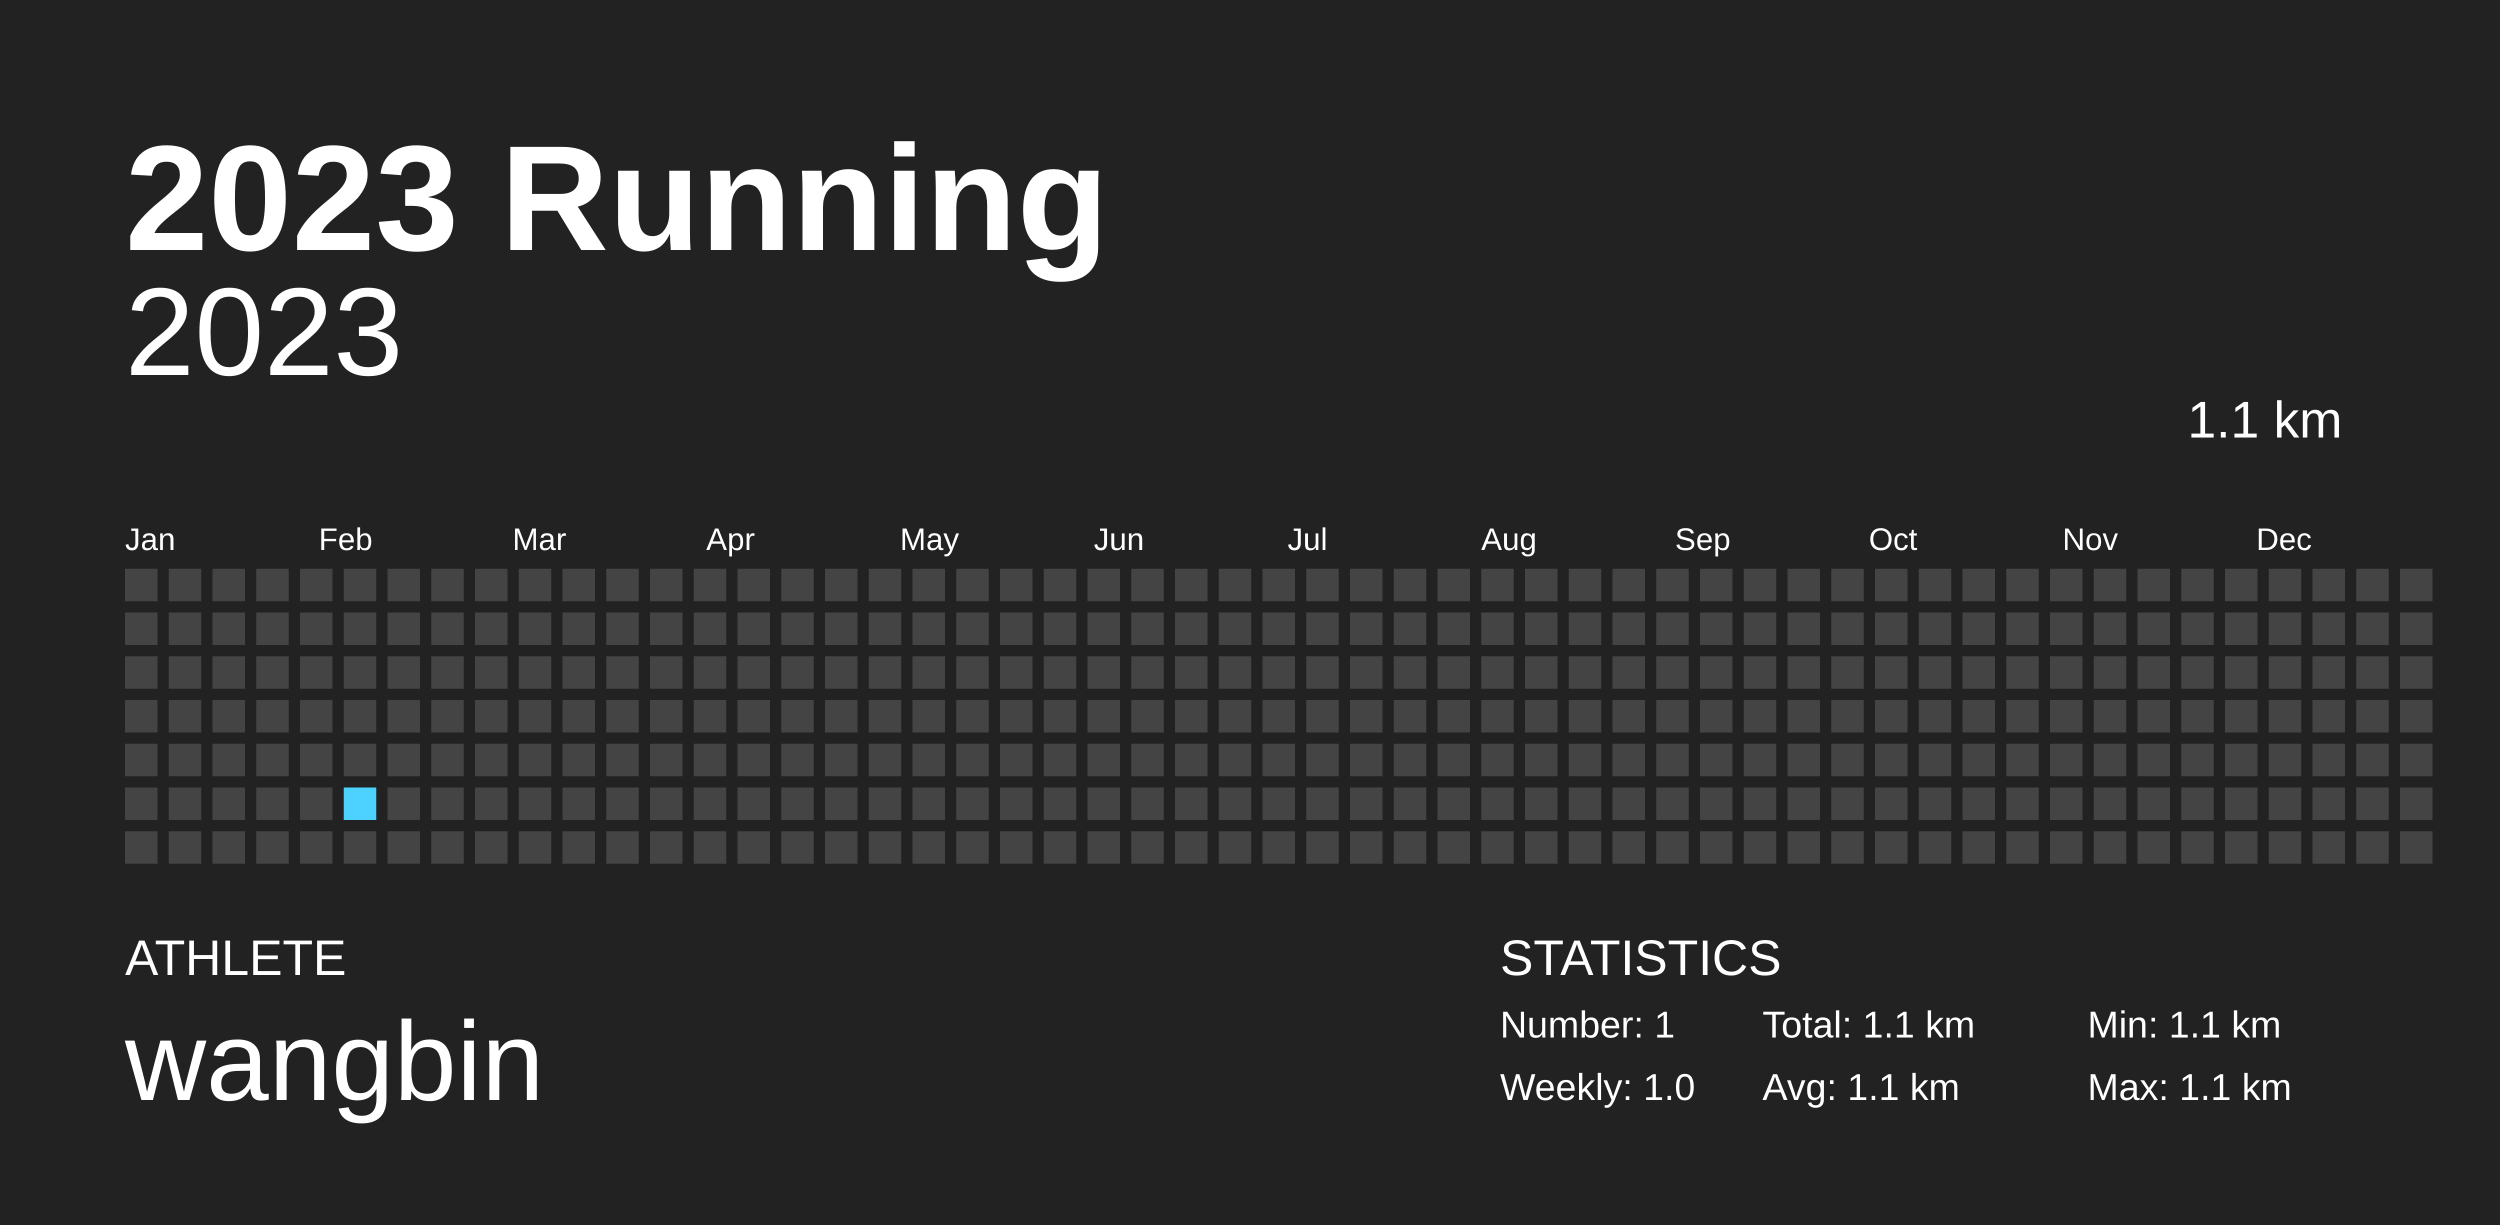
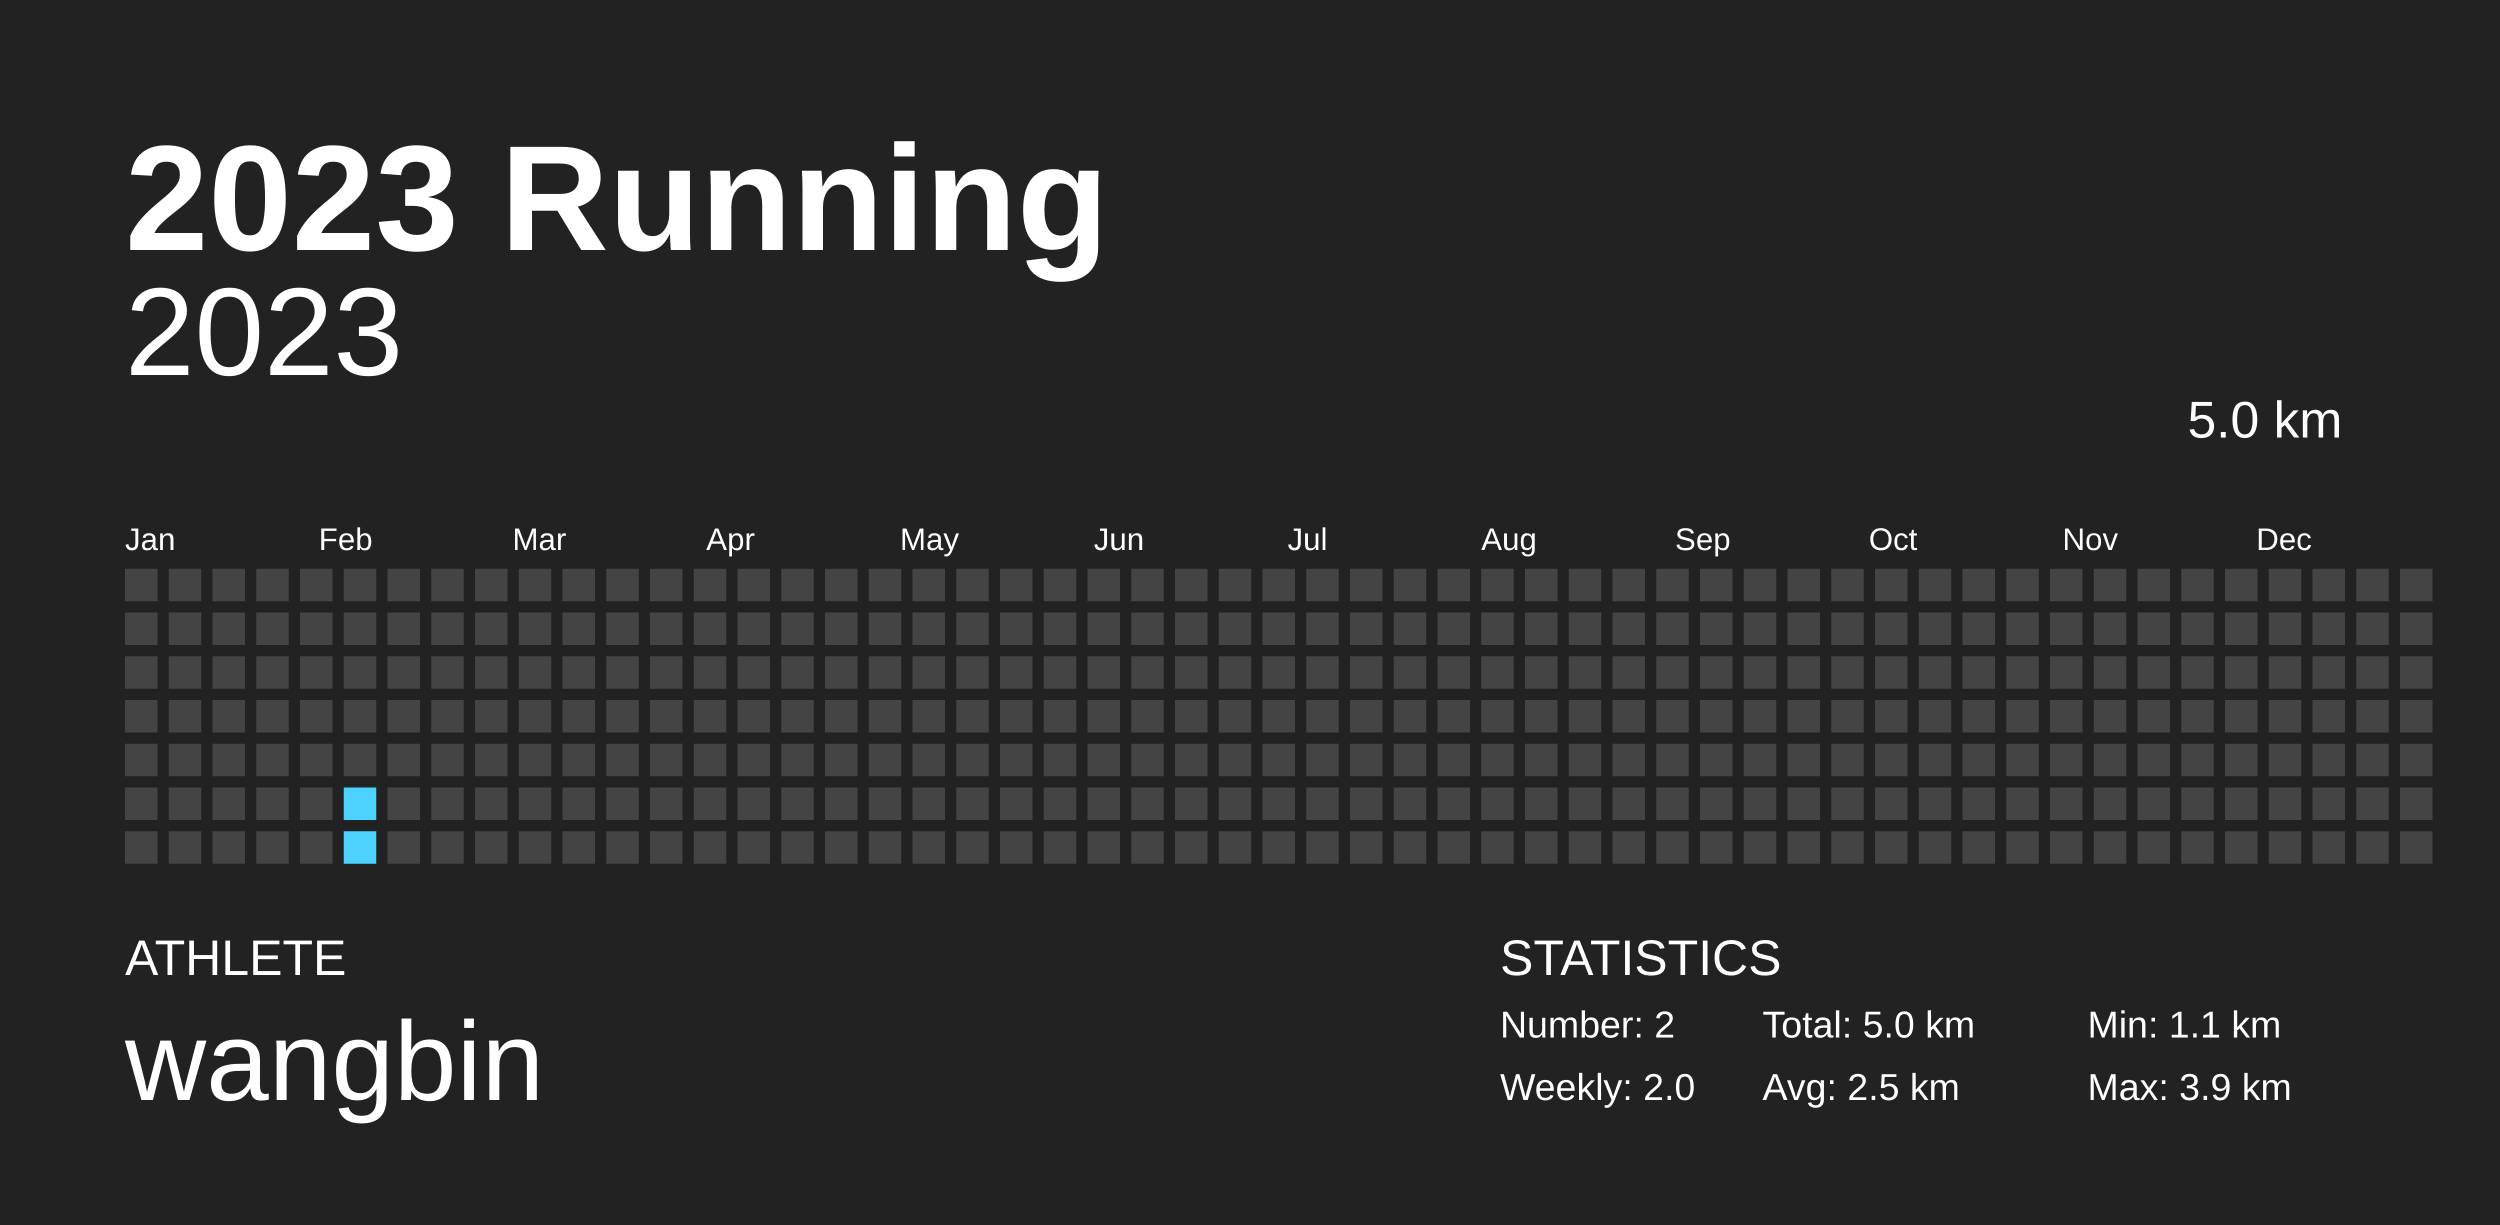
<svg xmlns="http://www.w3.org/2000/svg" baseProfile="full" height="98mm" version="1.1" viewBox="0,0,200,98" width="200mm">
  <defs />
  <rect fill="#222222" height="98" width="200" x="0" y="0" />
  <text fill="#FFFFFF" style="font-size:12px; font-family:Arial; font-weight:bold;" x="10" y="20">2023 Running</text>
  <text fill="#FFFFFF" style="font-size:4px; font-family:Arial" x="10" y="78">ATHLETE</text>
  <text fill="#FFFFFF" style="font-size:9px; font-family:Arial" x="10" y="88">wangbin</text>
  <text fill="#FFFFFF" style="font-size:4px; font-family:Arial" x="120" y="78">STATISTICS</text>
-   <text fill="#FFFFFF" style="font-size:3px; font-family:Arial" x="120" y="83">Number: 1</text>
-   <text fill="#FFFFFF" style="font-size:3px; font-family:Arial" x="120" y="88">Weekly: 1.0</text>
-   <text fill="#FFFFFF" style="font-size:3px; font-family:Arial" x="141" y="83">Total: 1.1 km</text>
-   <text fill="#FFFFFF" style="font-size:3px; font-family:Arial" x="141" y="88">Avg: 1.1 km</text>
+   <text fill="#FFFFFF" style="font-size:3px; font-family:Arial" x="120" y="83">Number: 2</text>
+   <text fill="#FFFFFF" style="font-size:3px; font-family:Arial" x="120" y="88">Weekly: 2.0</text>
+   <text fill="#FFFFFF" style="font-size:3px; font-family:Arial" x="141" y="83">Total: 5.0 km</text>
+   <text fill="#FFFFFF" style="font-size:3px; font-family:Arial" x="141" y="88">Avg: 2.5 km</text>
  <text fill="#FFFFFF" style="font-size:3px; font-family:Arial" x="167" y="83">Min: 1.1 km</text>
-   <text fill="#FFFFFF" style="font-size:3px; font-family:Arial" x="167" y="88">Max: 1.1 km</text>
+   <text fill="#FFFFFF" style="font-size:3px; font-family:Arial" x="167" y="88">Max: 3.9 km</text>
  <text alignment-baseline="hanging" fill="#FFFFFF" style="font-size:10.0px; font-family:Arial;" x="10" y="30">2023</text>
-   <text alignment-baseline="hanging" fill="#FFFFFF" style="font-size:4.125px; font-family:Arial;" x="175" y="35">1.1 km</text>
+   <text alignment-baseline="hanging" fill="#FFFFFF" style="font-size:4.125px; font-family:Arial;" x="175" y="35">5.0 km</text>
  <text fill="#FFFFFF" style="font-size:2.5px; font-family:Arial" x="10.0" y="44">Jan</text>
  <text fill="#FFFFFF" style="font-size:2.5px; font-family:Arial" x="25.5" y="44">Feb</text>
  <text fill="#FFFFFF" style="font-size:2.5px; font-family:Arial" x="41.0" y="44">Mar</text>
  <text fill="#FFFFFF" style="font-size:2.5px; font-family:Arial" x="56.5" y="44">Apr</text>
  <text fill="#FFFFFF" style="font-size:2.5px; font-family:Arial" x="72.0" y="44">May</text>
  <text fill="#FFFFFF" style="font-size:2.5px; font-family:Arial" x="87.5" y="44">Jun</text>
  <text fill="#FFFFFF" style="font-size:2.5px; font-family:Arial" x="103.0" y="44">Jul</text>
  <text fill="#FFFFFF" style="font-size:2.5px; font-family:Arial" x="118.5" y="44">Aug</text>
  <text fill="#FFFFFF" style="font-size:2.5px; font-family:Arial" x="134.0" y="44">Sep</text>
  <text fill="#FFFFFF" style="font-size:2.5px; font-family:Arial" x="149.5" y="44">Oct</text>
  <text fill="#FFFFFF" style="font-size:2.5px; font-family:Arial" x="165.0" y="44">Nov</text>
  <text fill="#FFFFFF" style="font-size:2.5px; font-family:Arial" x="180.5" y="44">Dec</text>
  <rect fill="#444444" height="2.6" width="2.6" x="10.0" y="45.5" />
  <rect fill="#444444" height="2.6" width="2.6" x="10.0" y="49.0" />
  <rect fill="#444444" height="2.6" width="2.6" x="10.0" y="52.5" />
  <rect fill="#444444" height="2.6" width="2.6" x="10.0" y="56.0" />
  <rect fill="#444444" height="2.6" width="2.6" x="10.0" y="59.5" />
  <rect fill="#444444" height="2.6" width="2.6" x="10.0" y="63.0" />
  <rect fill="#444444" height="2.6" width="2.6" x="10.0" y="66.5" />
  <rect fill="#444444" height="2.6" width="2.6" x="13.5" y="45.5" />
  <rect fill="#444444" height="2.6" width="2.6" x="13.5" y="49.0" />
  <rect fill="#444444" height="2.6" width="2.6" x="13.5" y="52.5" />
  <rect fill="#444444" height="2.6" width="2.6" x="13.5" y="56.0" />
  <rect fill="#444444" height="2.6" width="2.6" x="13.5" y="59.5" />
  <rect fill="#444444" height="2.6" width="2.6" x="13.5" y="63.0" />
  <rect fill="#444444" height="2.6" width="2.6" x="13.5" y="66.5" />
  <rect fill="#444444" height="2.6" width="2.6" x="17.0" y="45.5" />
  <rect fill="#444444" height="2.6" width="2.6" x="17.0" y="49.0" />
  <rect fill="#444444" height="2.6" width="2.6" x="17.0" y="52.5" />
  <rect fill="#444444" height="2.6" width="2.6" x="17.0" y="56.0" />
  <rect fill="#444444" height="2.6" width="2.6" x="17.0" y="59.5" />
  <rect fill="#444444" height="2.6" width="2.6" x="17.0" y="63.0" />
  <rect fill="#444444" height="2.6" width="2.6" x="17.0" y="66.5" />
  <rect fill="#444444" height="2.6" width="2.6" x="20.5" y="45.5" />
  <rect fill="#444444" height="2.6" width="2.6" x="20.5" y="49.0" />
  <rect fill="#444444" height="2.6" width="2.6" x="20.5" y="52.5" />
  <rect fill="#444444" height="2.6" width="2.6" x="20.5" y="56.0" />
  <rect fill="#444444" height="2.6" width="2.6" x="20.5" y="59.5" />
  <rect fill="#444444" height="2.6" width="2.6" x="20.5" y="63.0" />
  <rect fill="#444444" height="2.6" width="2.6" x="20.5" y="66.5" />
  <rect fill="#444444" height="2.6" width="2.6" x="24.0" y="45.5" />
  <rect fill="#444444" height="2.6" width="2.6" x="24.0" y="49.0" />
  <rect fill="#444444" height="2.6" width="2.6" x="24.0" y="52.5" />
  <rect fill="#444444" height="2.6" width="2.6" x="24.0" y="56.0" />
  <rect fill="#444444" height="2.6" width="2.6" x="24.0" y="59.5" />
  <rect fill="#444444" height="2.6" width="2.6" x="24.0" y="63.0" />
  <rect fill="#444444" height="2.6" width="2.6" x="24.0" y="66.5" />
  <rect fill="#444444" height="2.6" width="2.6" x="27.5" y="45.5" />
  <rect fill="#444444" height="2.6" width="2.6" x="27.5" y="49.0" />
  <rect fill="#444444" height="2.6" width="2.6" x="27.5" y="52.5" />
  <rect fill="#444444" height="2.6" width="2.6" x="27.5" y="56.0" />
  <rect fill="#444444" height="2.6" width="2.6" x="27.5" y="59.5" />
-   <rect fill="#4DD2FF" height="2.6" width="2.6" x="27.5" y="63.0" />
-   <rect fill="#444444" height="2.6" width="2.6" x="27.5" y="66.5" />
+   <rect fill="#4dd2ff" height="2.6" width="2.6" x="27.5" y="63.0" />
+   <rect fill="#4dd2ff" height="2.6" width="2.6" x="27.5" y="66.5" />
  <rect fill="#444444" height="2.6" width="2.6" x="31.0" y="45.5" />
  <rect fill="#444444" height="2.6" width="2.6" x="31.0" y="49.0" />
  <rect fill="#444444" height="2.6" width="2.6" x="31.0" y="52.5" />
  <rect fill="#444444" height="2.6" width="2.6" x="31.0" y="56.0" />
  <rect fill="#444444" height="2.6" width="2.6" x="31.0" y="59.5" />
  <rect fill="#444444" height="2.6" width="2.6" x="31.0" y="63.0" />
  <rect fill="#444444" height="2.6" width="2.6" x="31.0" y="66.5" />
  <rect fill="#444444" height="2.6" width="2.6" x="34.5" y="45.5" />
  <rect fill="#444444" height="2.6" width="2.6" x="34.5" y="49.0" />
  <rect fill="#444444" height="2.6" width="2.6" x="34.5" y="52.5" />
  <rect fill="#444444" height="2.6" width="2.6" x="34.5" y="56.0" />
  <rect fill="#444444" height="2.6" width="2.6" x="34.5" y="59.5" />
  <rect fill="#444444" height="2.6" width="2.6" x="34.5" y="63.0" />
  <rect fill="#444444" height="2.6" width="2.6" x="34.5" y="66.5" />
  <rect fill="#444444" height="2.6" width="2.6" x="38.0" y="45.5" />
  <rect fill="#444444" height="2.6" width="2.6" x="38.0" y="49.0" />
  <rect fill="#444444" height="2.6" width="2.6" x="38.0" y="52.5" />
  <rect fill="#444444" height="2.6" width="2.6" x="38.0" y="56.0" />
  <rect fill="#444444" height="2.6" width="2.6" x="38.0" y="59.5" />
  <rect fill="#444444" height="2.6" width="2.6" x="38.0" y="63.0" />
  <rect fill="#444444" height="2.6" width="2.6" x="38.0" y="66.5" />
  <rect fill="#444444" height="2.6" width="2.6" x="41.5" y="45.5" />
  <rect fill="#444444" height="2.6" width="2.6" x="41.5" y="49.0" />
  <rect fill="#444444" height="2.6" width="2.6" x="41.5" y="52.5" />
  <rect fill="#444444" height="2.6" width="2.6" x="41.5" y="56.0" />
  <rect fill="#444444" height="2.6" width="2.6" x="41.5" y="59.5" />
  <rect fill="#444444" height="2.6" width="2.6" x="41.5" y="63.0" />
  <rect fill="#444444" height="2.6" width="2.6" x="41.5" y="66.5" />
  <rect fill="#444444" height="2.6" width="2.6" x="45.0" y="45.5" />
  <rect fill="#444444" height="2.6" width="2.6" x="45.0" y="49.0" />
  <rect fill="#444444" height="2.6" width="2.6" x="45.0" y="52.5" />
  <rect fill="#444444" height="2.6" width="2.6" x="45.0" y="56.0" />
  <rect fill="#444444" height="2.6" width="2.6" x="45.0" y="59.5" />
  <rect fill="#444444" height="2.6" width="2.6" x="45.0" y="63.0" />
  <rect fill="#444444" height="2.6" width="2.6" x="45.0" y="66.5" />
  <rect fill="#444444" height="2.6" width="2.6" x="48.5" y="45.5" />
  <rect fill="#444444" height="2.6" width="2.6" x="48.5" y="49.0" />
  <rect fill="#444444" height="2.6" width="2.6" x="48.5" y="52.5" />
  <rect fill="#444444" height="2.6" width="2.6" x="48.5" y="56.0" />
  <rect fill="#444444" height="2.6" width="2.6" x="48.5" y="59.5" />
  <rect fill="#444444" height="2.6" width="2.6" x="48.5" y="63.0" />
  <rect fill="#444444" height="2.6" width="2.6" x="48.5" y="66.5" />
  <rect fill="#444444" height="2.6" width="2.6" x="52.0" y="45.5" />
  <rect fill="#444444" height="2.6" width="2.6" x="52.0" y="49.0" />
  <rect fill="#444444" height="2.6" width="2.6" x="52.0" y="52.5" />
  <rect fill="#444444" height="2.6" width="2.6" x="52.0" y="56.0" />
  <rect fill="#444444" height="2.6" width="2.6" x="52.0" y="59.5" />
  <rect fill="#444444" height="2.6" width="2.6" x="52.0" y="63.0" />
  <rect fill="#444444" height="2.6" width="2.6" x="52.0" y="66.5" />
  <rect fill="#444444" height="2.6" width="2.6" x="55.5" y="45.5" />
  <rect fill="#444444" height="2.6" width="2.6" x="55.5" y="49.0" />
  <rect fill="#444444" height="2.6" width="2.6" x="55.5" y="52.5" />
  <rect fill="#444444" height="2.6" width="2.6" x="55.5" y="56.0" />
  <rect fill="#444444" height="2.6" width="2.6" x="55.5" y="59.5" />
  <rect fill="#444444" height="2.6" width="2.6" x="55.5" y="63.0" />
  <rect fill="#444444" height="2.6" width="2.6" x="55.5" y="66.5" />
  <rect fill="#444444" height="2.6" width="2.6" x="59.0" y="45.5" />
  <rect fill="#444444" height="2.6" width="2.6" x="59.0" y="49.0" />
  <rect fill="#444444" height="2.6" width="2.6" x="59.0" y="52.5" />
  <rect fill="#444444" height="2.6" width="2.6" x="59.0" y="56.0" />
  <rect fill="#444444" height="2.6" width="2.6" x="59.0" y="59.5" />
  <rect fill="#444444" height="2.6" width="2.6" x="59.0" y="63.0" />
  <rect fill="#444444" height="2.6" width="2.6" x="59.0" y="66.5" />
  <rect fill="#444444" height="2.6" width="2.6" x="62.5" y="45.5" />
  <rect fill="#444444" height="2.6" width="2.6" x="62.5" y="49.0" />
  <rect fill="#444444" height="2.6" width="2.6" x="62.5" y="52.5" />
  <rect fill="#444444" height="2.6" width="2.6" x="62.5" y="56.0" />
  <rect fill="#444444" height="2.6" width="2.6" x="62.5" y="59.5" />
  <rect fill="#444444" height="2.6" width="2.6" x="62.5" y="63.0" />
  <rect fill="#444444" height="2.6" width="2.6" x="62.5" y="66.5" />
  <rect fill="#444444" height="2.6" width="2.6" x="66.0" y="45.5" />
  <rect fill="#444444" height="2.6" width="2.6" x="66.0" y="49.0" />
  <rect fill="#444444" height="2.6" width="2.6" x="66.0" y="52.5" />
  <rect fill="#444444" height="2.6" width="2.6" x="66.0" y="56.0" />
  <rect fill="#444444" height="2.6" width="2.6" x="66.0" y="59.5" />
  <rect fill="#444444" height="2.6" width="2.6" x="66.0" y="63.0" />
  <rect fill="#444444" height="2.6" width="2.6" x="66.0" y="66.5" />
  <rect fill="#444444" height="2.6" width="2.6" x="69.5" y="45.5" />
  <rect fill="#444444" height="2.6" width="2.6" x="69.5" y="49.0" />
  <rect fill="#444444" height="2.6" width="2.6" x="69.5" y="52.5" />
  <rect fill="#444444" height="2.6" width="2.6" x="69.5" y="56.0" />
  <rect fill="#444444" height="2.6" width="2.6" x="69.5" y="59.5" />
  <rect fill="#444444" height="2.6" width="2.6" x="69.5" y="63.0" />
  <rect fill="#444444" height="2.6" width="2.6" x="69.5" y="66.5" />
  <rect fill="#444444" height="2.6" width="2.6" x="73.0" y="45.5" />
  <rect fill="#444444" height="2.6" width="2.6" x="73.0" y="49.0" />
  <rect fill="#444444" height="2.6" width="2.6" x="73.0" y="52.5" />
  <rect fill="#444444" height="2.6" width="2.6" x="73.0" y="56.0" />
  <rect fill="#444444" height="2.6" width="2.6" x="73.0" y="59.5" />
  <rect fill="#444444" height="2.6" width="2.6" x="73.0" y="63.0" />
  <rect fill="#444444" height="2.6" width="2.6" x="73.0" y="66.5" />
  <rect fill="#444444" height="2.6" width="2.6" x="76.5" y="45.5" />
  <rect fill="#444444" height="2.6" width="2.6" x="76.5" y="49.0" />
  <rect fill="#444444" height="2.6" width="2.6" x="76.5" y="52.5" />
  <rect fill="#444444" height="2.6" width="2.6" x="76.5" y="56.0" />
  <rect fill="#444444" height="2.6" width="2.6" x="76.5" y="59.5" />
  <rect fill="#444444" height="2.6" width="2.6" x="76.5" y="63.0" />
  <rect fill="#444444" height="2.6" width="2.6" x="76.5" y="66.5" />
  <rect fill="#444444" height="2.6" width="2.6" x="80.0" y="45.5" />
  <rect fill="#444444" height="2.6" width="2.6" x="80.0" y="49.0" />
  <rect fill="#444444" height="2.6" width="2.6" x="80.0" y="52.5" />
  <rect fill="#444444" height="2.6" width="2.6" x="80.0" y="56.0" />
  <rect fill="#444444" height="2.6" width="2.6" x="80.0" y="59.5" />
  <rect fill="#444444" height="2.6" width="2.6" x="80.0" y="63.0" />
  <rect fill="#444444" height="2.6" width="2.6" x="80.0" y="66.5" />
  <rect fill="#444444" height="2.6" width="2.6" x="83.5" y="45.5" />
  <rect fill="#444444" height="2.6" width="2.6" x="83.5" y="49.0" />
  <rect fill="#444444" height="2.6" width="2.6" x="83.5" y="52.5" />
  <rect fill="#444444" height="2.6" width="2.6" x="83.5" y="56.0" />
  <rect fill="#444444" height="2.6" width="2.6" x="83.5" y="59.5" />
  <rect fill="#444444" height="2.6" width="2.6" x="83.5" y="63.0" />
  <rect fill="#444444" height="2.6" width="2.6" x="83.5" y="66.5" />
  <rect fill="#444444" height="2.6" width="2.6" x="87.0" y="45.5" />
  <rect fill="#444444" height="2.6" width="2.6" x="87.0" y="49.0" />
  <rect fill="#444444" height="2.6" width="2.6" x="87.0" y="52.5" />
  <rect fill="#444444" height="2.6" width="2.6" x="87.0" y="56.0" />
  <rect fill="#444444" height="2.6" width="2.6" x="87.0" y="59.5" />
  <rect fill="#444444" height="2.6" width="2.6" x="87.0" y="63.0" />
  <rect fill="#444444" height="2.6" width="2.6" x="87.0" y="66.5" />
  <rect fill="#444444" height="2.6" width="2.6" x="90.5" y="45.5" />
  <rect fill="#444444" height="2.6" width="2.6" x="90.5" y="49.0" />
  <rect fill="#444444" height="2.6" width="2.6" x="90.5" y="52.5" />
  <rect fill="#444444" height="2.6" width="2.6" x="90.5" y="56.0" />
  <rect fill="#444444" height="2.6" width="2.6" x="90.5" y="59.5" />
  <rect fill="#444444" height="2.6" width="2.6" x="90.5" y="63.0" />
  <rect fill="#444444" height="2.6" width="2.6" x="90.5" y="66.5" />
  <rect fill="#444444" height="2.6" width="2.6" x="94.0" y="45.5" />
  <rect fill="#444444" height="2.6" width="2.6" x="94.0" y="49.0" />
  <rect fill="#444444" height="2.6" width="2.6" x="94.0" y="52.5" />
  <rect fill="#444444" height="2.6" width="2.6" x="94.0" y="56.0" />
  <rect fill="#444444" height="2.6" width="2.6" x="94.0" y="59.5" />
  <rect fill="#444444" height="2.6" width="2.6" x="94.0" y="63.0" />
  <rect fill="#444444" height="2.6" width="2.6" x="94.0" y="66.5" />
  <rect fill="#444444" height="2.6" width="2.6" x="97.5" y="45.5" />
  <rect fill="#444444" height="2.6" width="2.6" x="97.5" y="49.0" />
  <rect fill="#444444" height="2.6" width="2.6" x="97.5" y="52.5" />
  <rect fill="#444444" height="2.6" width="2.6" x="97.5" y="56.0" />
  <rect fill="#444444" height="2.6" width="2.6" x="97.5" y="59.5" />
  <rect fill="#444444" height="2.6" width="2.6" x="97.5" y="63.0" />
  <rect fill="#444444" height="2.6" width="2.6" x="97.5" y="66.5" />
  <rect fill="#444444" height="2.6" width="2.6" x="101.0" y="45.5" />
  <rect fill="#444444" height="2.6" width="2.6" x="101.0" y="49.0" />
  <rect fill="#444444" height="2.6" width="2.6" x="101.0" y="52.5" />
  <rect fill="#444444" height="2.6" width="2.6" x="101.0" y="56.0" />
  <rect fill="#444444" height="2.6" width="2.6" x="101.0" y="59.5" />
  <rect fill="#444444" height="2.6" width="2.6" x="101.0" y="63.0" />
  <rect fill="#444444" height="2.6" width="2.6" x="101.0" y="66.5" />
  <rect fill="#444444" height="2.6" width="2.6" x="104.5" y="45.5" />
  <rect fill="#444444" height="2.6" width="2.6" x="104.5" y="49.0" />
  <rect fill="#444444" height="2.6" width="2.6" x="104.5" y="52.5" />
  <rect fill="#444444" height="2.6" width="2.6" x="104.5" y="56.0" />
  <rect fill="#444444" height="2.6" width="2.6" x="104.5" y="59.5" />
  <rect fill="#444444" height="2.6" width="2.6" x="104.5" y="63.0" />
  <rect fill="#444444" height="2.6" width="2.6" x="104.5" y="66.5" />
  <rect fill="#444444" height="2.6" width="2.6" x="108.0" y="45.5" />
  <rect fill="#444444" height="2.6" width="2.6" x="108.0" y="49.0" />
  <rect fill="#444444" height="2.6" width="2.6" x="108.0" y="52.5" />
  <rect fill="#444444" height="2.6" width="2.6" x="108.0" y="56.0" />
  <rect fill="#444444" height="2.6" width="2.6" x="108.0" y="59.5" />
  <rect fill="#444444" height="2.6" width="2.6" x="108.0" y="63.0" />
  <rect fill="#444444" height="2.6" width="2.6" x="108.0" y="66.5" />
  <rect fill="#444444" height="2.6" width="2.6" x="111.5" y="45.5" />
  <rect fill="#444444" height="2.6" width="2.6" x="111.5" y="49.0" />
  <rect fill="#444444" height="2.6" width="2.6" x="111.5" y="52.5" />
  <rect fill="#444444" height="2.6" width="2.6" x="111.5" y="56.0" />
  <rect fill="#444444" height="2.6" width="2.6" x="111.5" y="59.5" />
  <rect fill="#444444" height="2.6" width="2.6" x="111.5" y="63.0" />
  <rect fill="#444444" height="2.6" width="2.6" x="111.5" y="66.5" />
  <rect fill="#444444" height="2.6" width="2.6" x="115.0" y="45.5" />
  <rect fill="#444444" height="2.6" width="2.6" x="115.0" y="49.0" />
  <rect fill="#444444" height="2.6" width="2.6" x="115.0" y="52.5" />
  <rect fill="#444444" height="2.6" width="2.6" x="115.0" y="56.0" />
  <rect fill="#444444" height="2.6" width="2.6" x="115.0" y="59.5" />
  <rect fill="#444444" height="2.6" width="2.6" x="115.0" y="63.0" />
  <rect fill="#444444" height="2.6" width="2.6" x="115.0" y="66.5" />
  <rect fill="#444444" height="2.6" width="2.6" x="118.5" y="45.5" />
  <rect fill="#444444" height="2.6" width="2.6" x="118.5" y="49.0" />
  <rect fill="#444444" height="2.6" width="2.6" x="118.5" y="52.5" />
  <rect fill="#444444" height="2.6" width="2.6" x="118.5" y="56.0" />
  <rect fill="#444444" height="2.6" width="2.6" x="118.5" y="59.5" />
  <rect fill="#444444" height="2.6" width="2.6" x="118.5" y="63.0" />
  <rect fill="#444444" height="2.6" width="2.6" x="118.5" y="66.5" />
  <rect fill="#444444" height="2.6" width="2.6" x="122.0" y="45.5" />
  <rect fill="#444444" height="2.6" width="2.6" x="122.0" y="49.0" />
  <rect fill="#444444" height="2.6" width="2.6" x="122.0" y="52.5" />
  <rect fill="#444444" height="2.6" width="2.6" x="122.0" y="56.0" />
  <rect fill="#444444" height="2.6" width="2.6" x="122.0" y="59.5" />
  <rect fill="#444444" height="2.6" width="2.6" x="122.0" y="63.0" />
  <rect fill="#444444" height="2.6" width="2.6" x="122.0" y="66.5" />
  <rect fill="#444444" height="2.6" width="2.6" x="125.5" y="45.5" />
  <rect fill="#444444" height="2.6" width="2.6" x="125.5" y="49.0" />
  <rect fill="#444444" height="2.6" width="2.6" x="125.5" y="52.5" />
  <rect fill="#444444" height="2.6" width="2.6" x="125.5" y="56.0" />
  <rect fill="#444444" height="2.6" width="2.6" x="125.5" y="59.5" />
  <rect fill="#444444" height="2.6" width="2.6" x="125.5" y="63.0" />
  <rect fill="#444444" height="2.6" width="2.6" x="125.5" y="66.5" />
  <rect fill="#444444" height="2.6" width="2.6" x="129.0" y="45.5" />
  <rect fill="#444444" height="2.6" width="2.6" x="129.0" y="49.0" />
  <rect fill="#444444" height="2.6" width="2.6" x="129.0" y="52.5" />
  <rect fill="#444444" height="2.6" width="2.6" x="129.0" y="56.0" />
  <rect fill="#444444" height="2.6" width="2.6" x="129.0" y="59.5" />
  <rect fill="#444444" height="2.6" width="2.6" x="129.0" y="63.0" />
  <rect fill="#444444" height="2.6" width="2.6" x="129.0" y="66.5" />
  <rect fill="#444444" height="2.6" width="2.6" x="132.5" y="45.5" />
  <rect fill="#444444" height="2.6" width="2.6" x="132.5" y="49.0" />
  <rect fill="#444444" height="2.6" width="2.6" x="132.5" y="52.5" />
  <rect fill="#444444" height="2.6" width="2.6" x="132.5" y="56.0" />
  <rect fill="#444444" height="2.6" width="2.6" x="132.5" y="59.5" />
  <rect fill="#444444" height="2.6" width="2.6" x="132.5" y="63.0" />
  <rect fill="#444444" height="2.6" width="2.6" x="132.5" y="66.5" />
  <rect fill="#444444" height="2.6" width="2.6" x="136.0" y="45.5" />
  <rect fill="#444444" height="2.6" width="2.6" x="136.0" y="49.0" />
  <rect fill="#444444" height="2.6" width="2.6" x="136.0" y="52.5" />
  <rect fill="#444444" height="2.6" width="2.6" x="136.0" y="56.0" />
  <rect fill="#444444" height="2.6" width="2.6" x="136.0" y="59.5" />
  <rect fill="#444444" height="2.6" width="2.6" x="136.0" y="63.0" />
  <rect fill="#444444" height="2.6" width="2.6" x="136.0" y="66.5" />
  <rect fill="#444444" height="2.6" width="2.6" x="139.5" y="45.5" />
  <rect fill="#444444" height="2.6" width="2.6" x="139.5" y="49.0" />
  <rect fill="#444444" height="2.6" width="2.6" x="139.5" y="52.5" />
  <rect fill="#444444" height="2.6" width="2.6" x="139.5" y="56.0" />
  <rect fill="#444444" height="2.6" width="2.6" x="139.5" y="59.5" />
  <rect fill="#444444" height="2.6" width="2.6" x="139.5" y="63.0" />
  <rect fill="#444444" height="2.6" width="2.6" x="139.5" y="66.5" />
  <rect fill="#444444" height="2.6" width="2.6" x="143.0" y="45.5" />
  <rect fill="#444444" height="2.6" width="2.6" x="143.0" y="49.0" />
  <rect fill="#444444" height="2.6" width="2.6" x="143.0" y="52.5" />
  <rect fill="#444444" height="2.6" width="2.6" x="143.0" y="56.0" />
  <rect fill="#444444" height="2.6" width="2.6" x="143.0" y="59.5" />
  <rect fill="#444444" height="2.6" width="2.6" x="143.0" y="63.0" />
  <rect fill="#444444" height="2.6" width="2.6" x="143.0" y="66.5" />
  <rect fill="#444444" height="2.6" width="2.6" x="146.5" y="45.5" />
  <rect fill="#444444" height="2.6" width="2.6" x="146.5" y="49.0" />
  <rect fill="#444444" height="2.6" width="2.6" x="146.5" y="52.5" />
  <rect fill="#444444" height="2.6" width="2.6" x="146.5" y="56.0" />
  <rect fill="#444444" height="2.6" width="2.6" x="146.5" y="59.5" />
  <rect fill="#444444" height="2.6" width="2.6" x="146.5" y="63.0" />
  <rect fill="#444444" height="2.6" width="2.6" x="146.5" y="66.5" />
  <rect fill="#444444" height="2.6" width="2.6" x="150.0" y="45.5" />
  <rect fill="#444444" height="2.6" width="2.6" x="150.0" y="49.0" />
  <rect fill="#444444" height="2.6" width="2.6" x="150.0" y="52.5" />
  <rect fill="#444444" height="2.6" width="2.6" x="150.0" y="56.0" />
  <rect fill="#444444" height="2.6" width="2.6" x="150.0" y="59.5" />
  <rect fill="#444444" height="2.6" width="2.6" x="150.0" y="63.0" />
  <rect fill="#444444" height="2.6" width="2.6" x="150.0" y="66.5" />
  <rect fill="#444444" height="2.6" width="2.6" x="153.5" y="45.5" />
  <rect fill="#444444" height="2.6" width="2.6" x="153.5" y="49.0" />
  <rect fill="#444444" height="2.6" width="2.6" x="153.5" y="52.5" />
  <rect fill="#444444" height="2.6" width="2.6" x="153.5" y="56.0" />
  <rect fill="#444444" height="2.6" width="2.6" x="153.5" y="59.5" />
  <rect fill="#444444" height="2.6" width="2.6" x="153.5" y="63.0" />
  <rect fill="#444444" height="2.6" width="2.6" x="153.5" y="66.5" />
  <rect fill="#444444" height="2.6" width="2.6" x="157.0" y="45.5" />
  <rect fill="#444444" height="2.6" width="2.6" x="157.0" y="49.0" />
  <rect fill="#444444" height="2.6" width="2.6" x="157.0" y="52.5" />
  <rect fill="#444444" height="2.6" width="2.6" x="157.0" y="56.0" />
  <rect fill="#444444" height="2.6" width="2.6" x="157.0" y="59.5" />
  <rect fill="#444444" height="2.6" width="2.6" x="157.0" y="63.0" />
  <rect fill="#444444" height="2.6" width="2.6" x="157.0" y="66.5" />
  <rect fill="#444444" height="2.6" width="2.6" x="160.5" y="45.5" />
  <rect fill="#444444" height="2.6" width="2.6" x="160.5" y="49.0" />
  <rect fill="#444444" height="2.6" width="2.6" x="160.5" y="52.5" />
  <rect fill="#444444" height="2.6" width="2.6" x="160.5" y="56.0" />
  <rect fill="#444444" height="2.6" width="2.6" x="160.5" y="59.5" />
  <rect fill="#444444" height="2.6" width="2.6" x="160.5" y="63.0" />
  <rect fill="#444444" height="2.6" width="2.6" x="160.5" y="66.5" />
  <rect fill="#444444" height="2.6" width="2.6" x="164.0" y="45.5" />
  <rect fill="#444444" height="2.6" width="2.6" x="164.0" y="49.0" />
  <rect fill="#444444" height="2.6" width="2.6" x="164.0" y="52.5" />
  <rect fill="#444444" height="2.6" width="2.6" x="164.0" y="56.0" />
  <rect fill="#444444" height="2.6" width="2.6" x="164.0" y="59.5" />
  <rect fill="#444444" height="2.6" width="2.6" x="164.0" y="63.0" />
  <rect fill="#444444" height="2.6" width="2.6" x="164.0" y="66.5" />
  <rect fill="#444444" height="2.6" width="2.6" x="167.5" y="45.5" />
  <rect fill="#444444" height="2.6" width="2.6" x="167.5" y="49.0" />
  <rect fill="#444444" height="2.6" width="2.6" x="167.5" y="52.5" />
  <rect fill="#444444" height="2.6" width="2.6" x="167.5" y="56.0" />
  <rect fill="#444444" height="2.6" width="2.6" x="167.5" y="59.5" />
  <rect fill="#444444" height="2.6" width="2.6" x="167.5" y="63.0" />
  <rect fill="#444444" height="2.6" width="2.6" x="167.5" y="66.5" />
  <rect fill="#444444" height="2.6" width="2.6" x="171.0" y="45.5" />
  <rect fill="#444444" height="2.6" width="2.6" x="171.0" y="49.0" />
  <rect fill="#444444" height="2.6" width="2.6" x="171.0" y="52.5" />
  <rect fill="#444444" height="2.6" width="2.6" x="171.0" y="56.0" />
  <rect fill="#444444" height="2.6" width="2.6" x="171.0" y="59.5" />
  <rect fill="#444444" height="2.6" width="2.6" x="171.0" y="63.0" />
  <rect fill="#444444" height="2.6" width="2.6" x="171.0" y="66.5" />
  <rect fill="#444444" height="2.6" width="2.6" x="174.5" y="45.5" />
  <rect fill="#444444" height="2.6" width="2.6" x="174.5" y="49.0" />
  <rect fill="#444444" height="2.6" width="2.6" x="174.5" y="52.5" />
  <rect fill="#444444" height="2.6" width="2.6" x="174.5" y="56.0" />
  <rect fill="#444444" height="2.6" width="2.6" x="174.5" y="59.5" />
  <rect fill="#444444" height="2.6" width="2.6" x="174.5" y="63.0" />
  <rect fill="#444444" height="2.6" width="2.6" x="174.5" y="66.5" />
  <rect fill="#444444" height="2.6" width="2.6" x="178.0" y="45.5" />
  <rect fill="#444444" height="2.6" width="2.6" x="178.0" y="49.0" />
  <rect fill="#444444" height="2.6" width="2.6" x="178.0" y="52.5" />
  <rect fill="#444444" height="2.6" width="2.6" x="178.0" y="56.0" />
  <rect fill="#444444" height="2.6" width="2.6" x="178.0" y="59.5" />
  <rect fill="#444444" height="2.6" width="2.6" x="178.0" y="63.0" />
  <rect fill="#444444" height="2.6" width="2.6" x="178.0" y="66.5" />
  <rect fill="#444444" height="2.6" width="2.6" x="181.5" y="45.5" />
  <rect fill="#444444" height="2.6" width="2.6" x="181.5" y="49.0" />
  <rect fill="#444444" height="2.6" width="2.6" x="181.5" y="52.5" />
  <rect fill="#444444" height="2.6" width="2.6" x="181.5" y="56.0" />
  <rect fill="#444444" height="2.6" width="2.6" x="181.5" y="59.5" />
  <rect fill="#444444" height="2.6" width="2.6" x="181.5" y="63.0" />
  <rect fill="#444444" height="2.6" width="2.6" x="181.5" y="66.5" />
  <rect fill="#444444" height="2.6" width="2.6" x="185.0" y="45.5" />
  <rect fill="#444444" height="2.6" width="2.6" x="185.0" y="49.0" />
  <rect fill="#444444" height="2.6" width="2.6" x="185.0" y="52.5" />
  <rect fill="#444444" height="2.6" width="2.6" x="185.0" y="56.0" />
  <rect fill="#444444" height="2.6" width="2.6" x="185.0" y="59.5" />
  <rect fill="#444444" height="2.6" width="2.6" x="185.0" y="63.0" />
  <rect fill="#444444" height="2.6" width="2.6" x="185.0" y="66.5" />
  <rect fill="#444444" height="2.6" width="2.6" x="188.5" y="45.5" />
  <rect fill="#444444" height="2.6" width="2.6" x="188.5" y="49.0" />
  <rect fill="#444444" height="2.6" width="2.6" x="188.5" y="52.5" />
  <rect fill="#444444" height="2.6" width="2.6" x="188.5" y="56.0" />
  <rect fill="#444444" height="2.6" width="2.6" x="188.5" y="59.5" />
  <rect fill="#444444" height="2.6" width="2.6" x="188.5" y="63.0" />
  <rect fill="#444444" height="2.6" width="2.6" x="188.5" y="66.5" />
  <rect fill="#444444" height="2.6" width="2.6" x="192.0" y="45.5" />
  <rect fill="#444444" height="2.6" width="2.6" x="192.0" y="49.0" />
  <rect fill="#444444" height="2.6" width="2.6" x="192.0" y="52.5" />
  <rect fill="#444444" height="2.6" width="2.6" x="192.0" y="56.0" />
  <rect fill="#444444" height="2.6" width="2.6" x="192.0" y="59.5" />
  <rect fill="#444444" height="2.6" width="2.6" x="192.0" y="63.0" />
  <rect fill="#444444" height="2.6" width="2.6" x="192.0" y="66.5" />
</svg>
